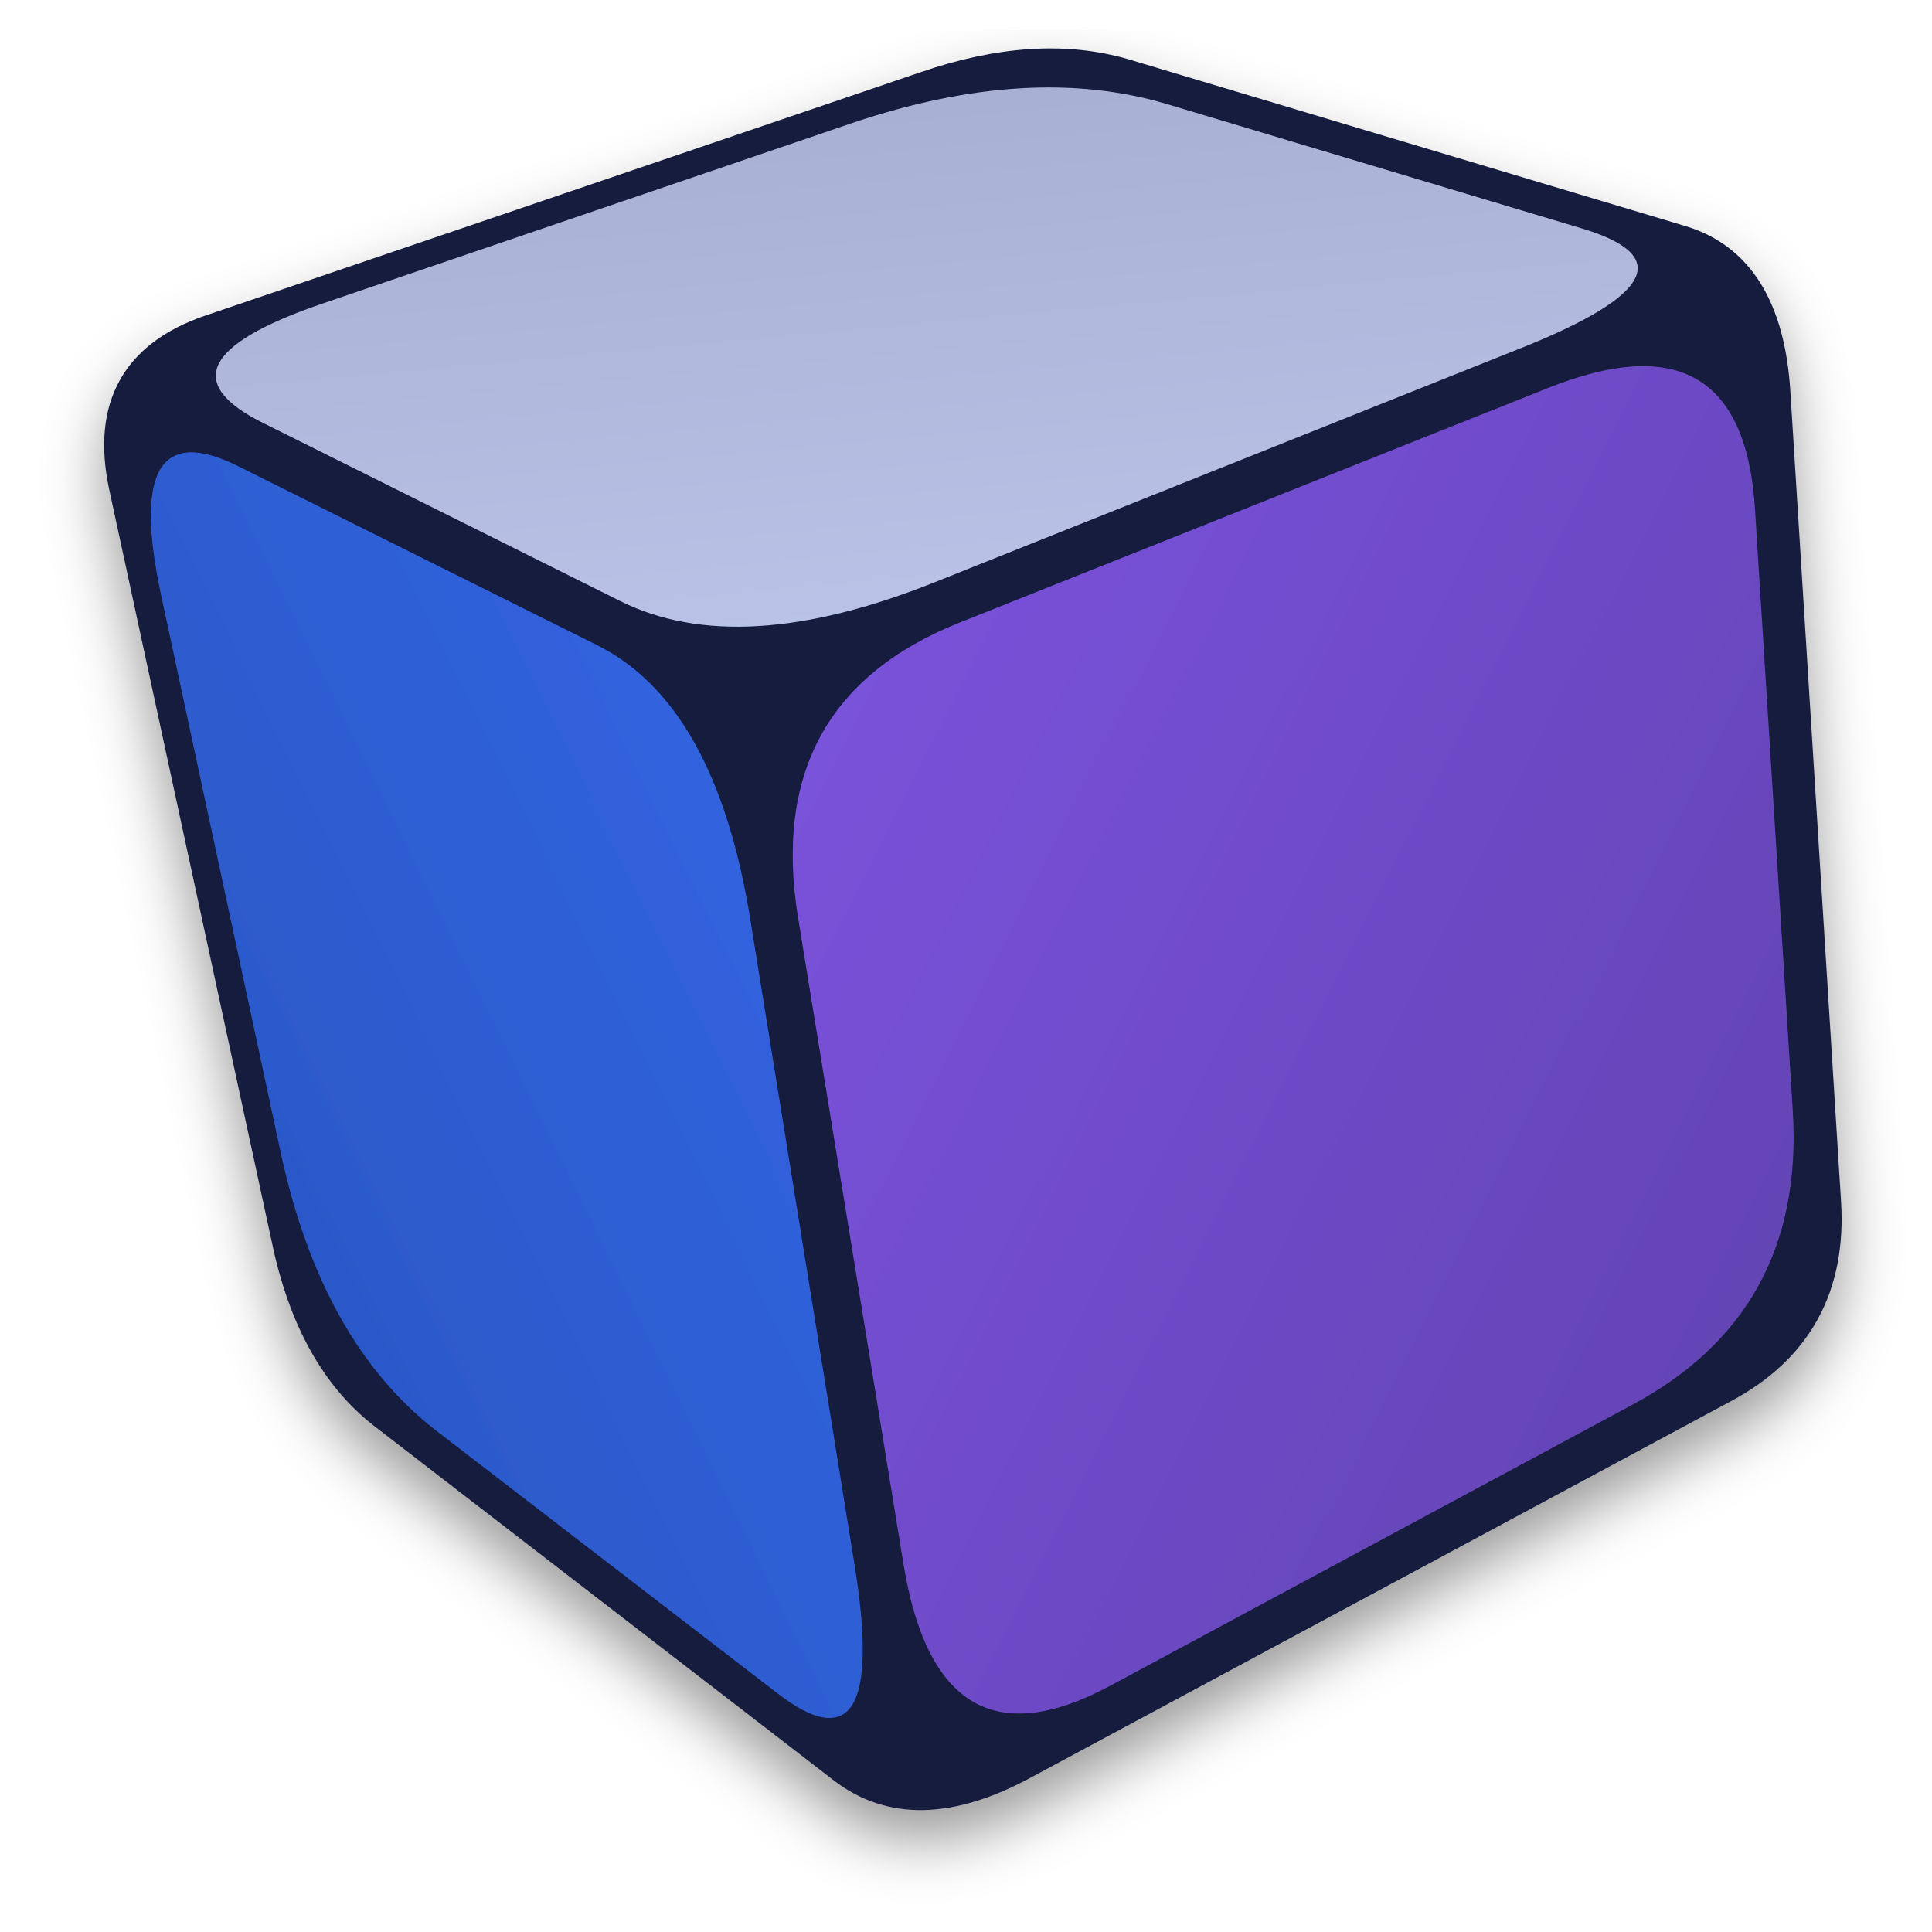
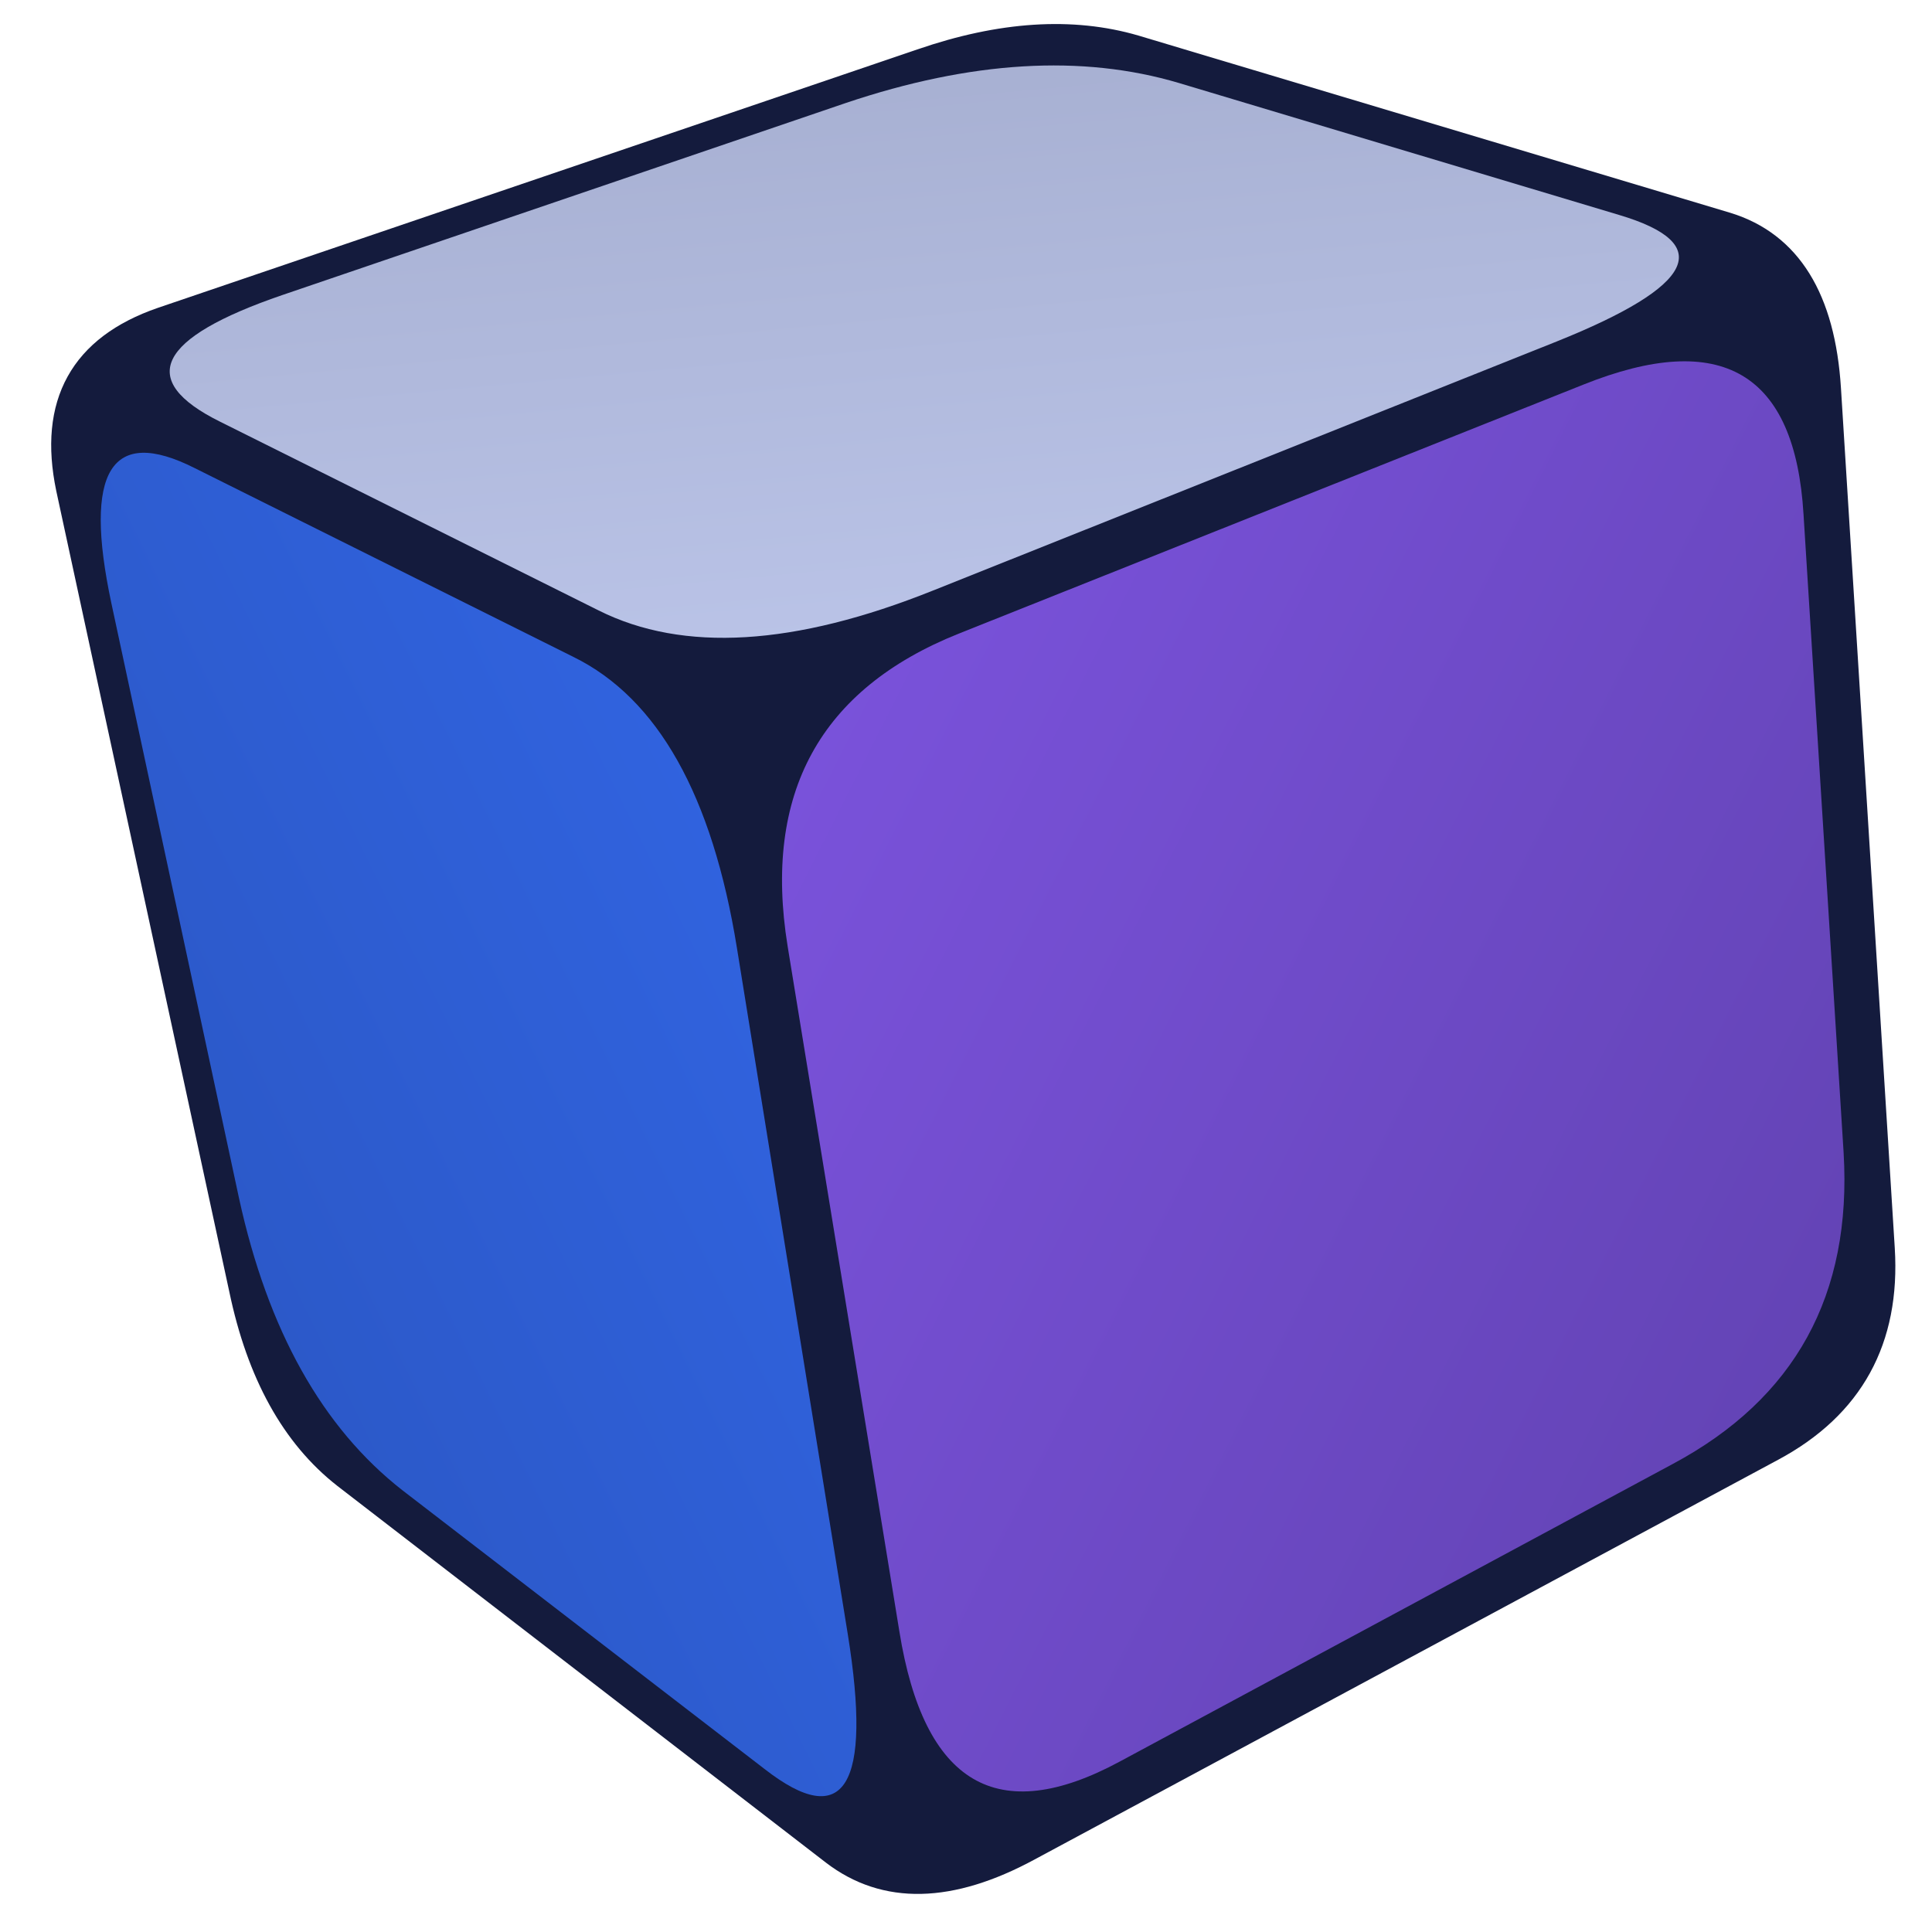
<svg xmlns="http://www.w3.org/2000/svg" viewBox="0 0 256 256">
-   <defs>
-     <filter id="shadow" x="-10%" y="-10%" width="120%" height="125%">
-       <feDropShadow dx="0" dy="3" stdDeviation="3" flood-color="#000" flood-opacity="0.4" />
-     </filter>
-   </defs>
-   <g transform="translate(-38.61 -55.10) scale(1.317)">
+   <g transform="translate(-48.85 -62.11) scale(1.3979)">
    <defs>
      <linearGradient id="c0" gradientUnits="userSpaceOnUse" x1="159.1" y1="109.8" x2="2.5" y2="186.8">
        <stop offset="0" stop-color="#356cf3" />
        <stop offset="1" stop-color="#274fb3" />
      </linearGradient>
      <linearGradient id="c2" gradientUnits="userSpaceOnUse" x1="128.7" y1="162.7" x2="112.6" y2="-10.8">
        <stop offset="0" stop-color="#ced8fe" />
        <stop offset="1" stop-color="#929aba" />
      </linearGradient>
      <linearGradient id="c5" gradientUnits="userSpaceOnUse" x1="81.0" y1="104.4" x2="241.6" y2="185.7">
        <stop offset="0" stop-color="#8056e5" />
        <stop offset="1" stop-color="#5c3fa9" />
      </linearGradient>
    </defs>
-     <g filter="url(#shadow)">
+     <g>
      <path d="M50.3 74.8 L122.3 50.3 Q133.6 46.4 142.5 49.0 L198.6 65.8 Q207.4 68.5 208.2 81.3 L213.3 162.8 Q214.1 175.7 202.9 181.7 L132.4 219.6 Q121.3 225.6 114.0 220.0 L67.7 184.3 Q60.4 178.6 57.9 166.6 L41.5 90.7 Q39.0 78.7 50.3 74.8 Z" fill="#141b3d" stroke="#141b3d" stroke-width="2.5" stroke-linejoin="round" />
      <path d="M53.4 88.8 L89.3 106.7 Q101.3 112.6 104.8 134.3 L115.3 199.3 Q118.8 221.0 107.4 212.1 L73.1 185.7 Q61.7 176.8 57.6 158.0 L45.5 101.6 Q41.5 82.8 53.4 88.8 Z" fill="url(#c0)" opacity="1" />
      <path d="M61.7 72.4 L115.1 54.2 Q132.9 48.2 146.7 52.3 L188.4 64.8 Q202.2 68.9 182.5 76.8 L123.4 100.4 Q103.7 108.3 91.7 102.3 L55.8 84.4 Q43.9 78.5 61.7 72.4 Z" fill="url(#c2)" opacity="1" />
      <path d="M125.8 104.5 L185.0 80.9 Q204.7 73.0 205.9 93.2 L209.7 153.7 Q210.9 173.9 193.5 183.2 L141.1 211.4 Q123.7 220.8 120.2 199.1 L109.6 134.1 Q106.1 112.4 125.8 104.5 Z" fill="url(#c5)" opacity="1" />
    </g>
  </g>
</svg>
